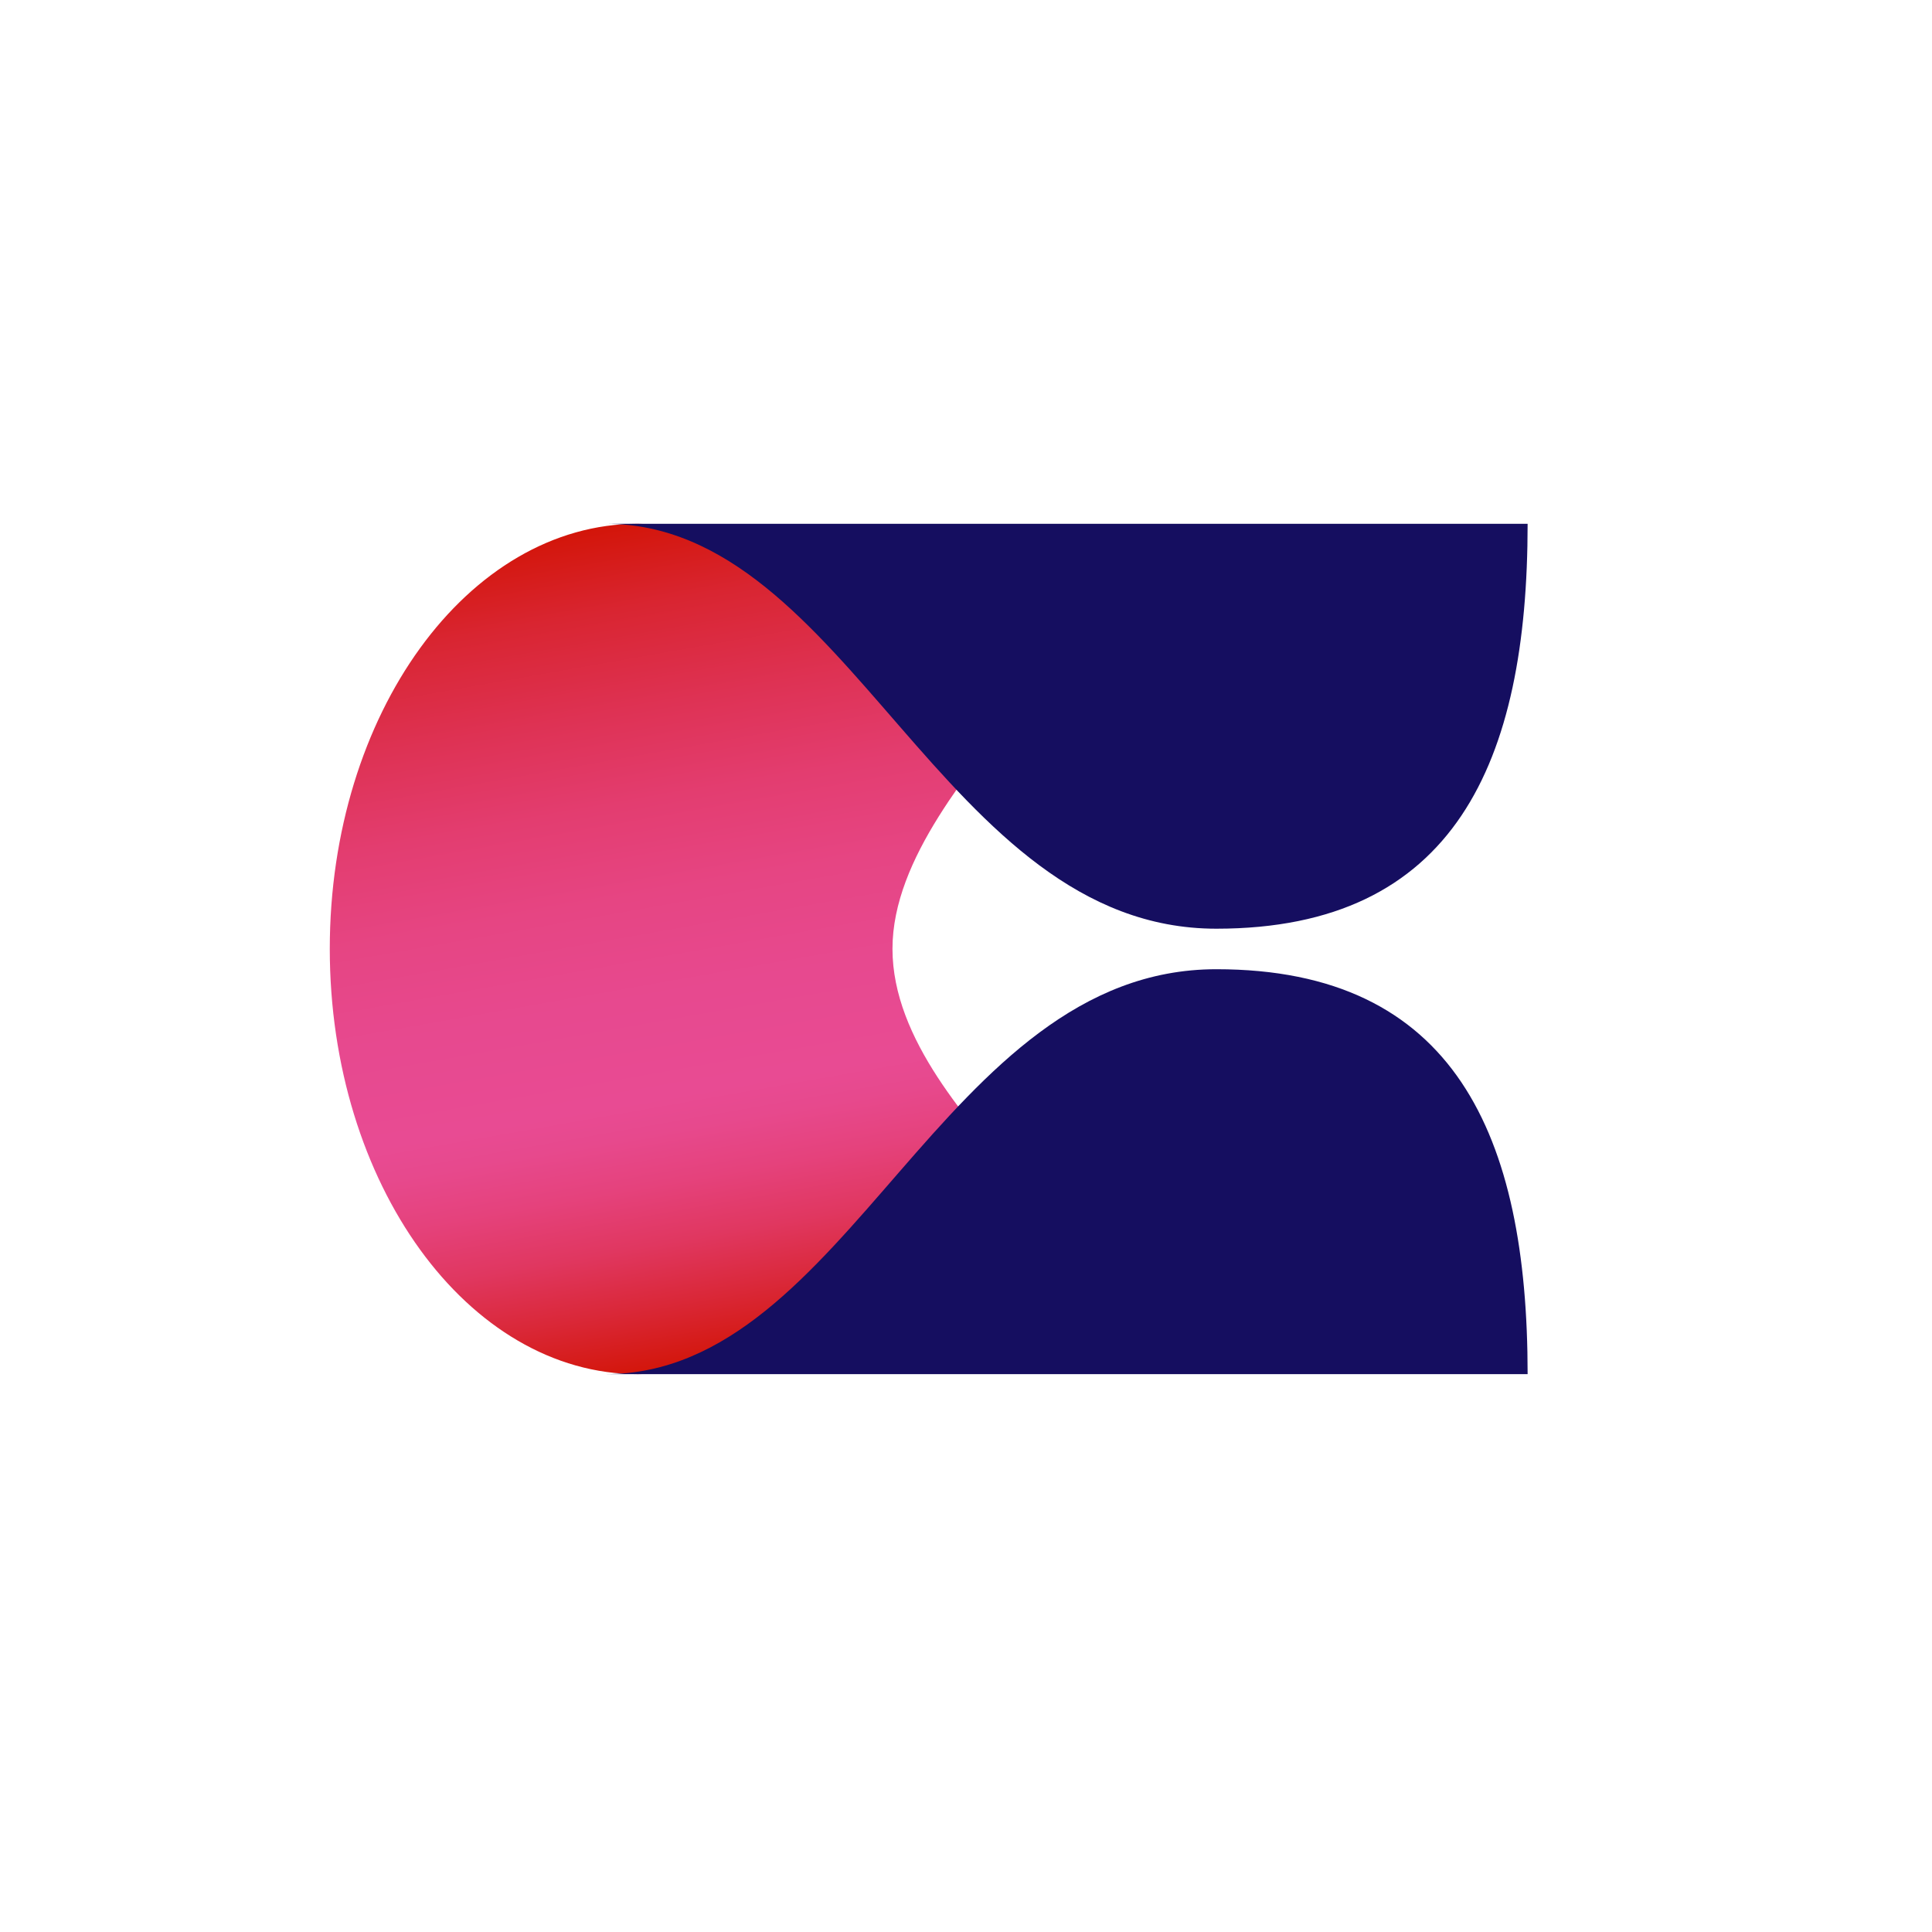
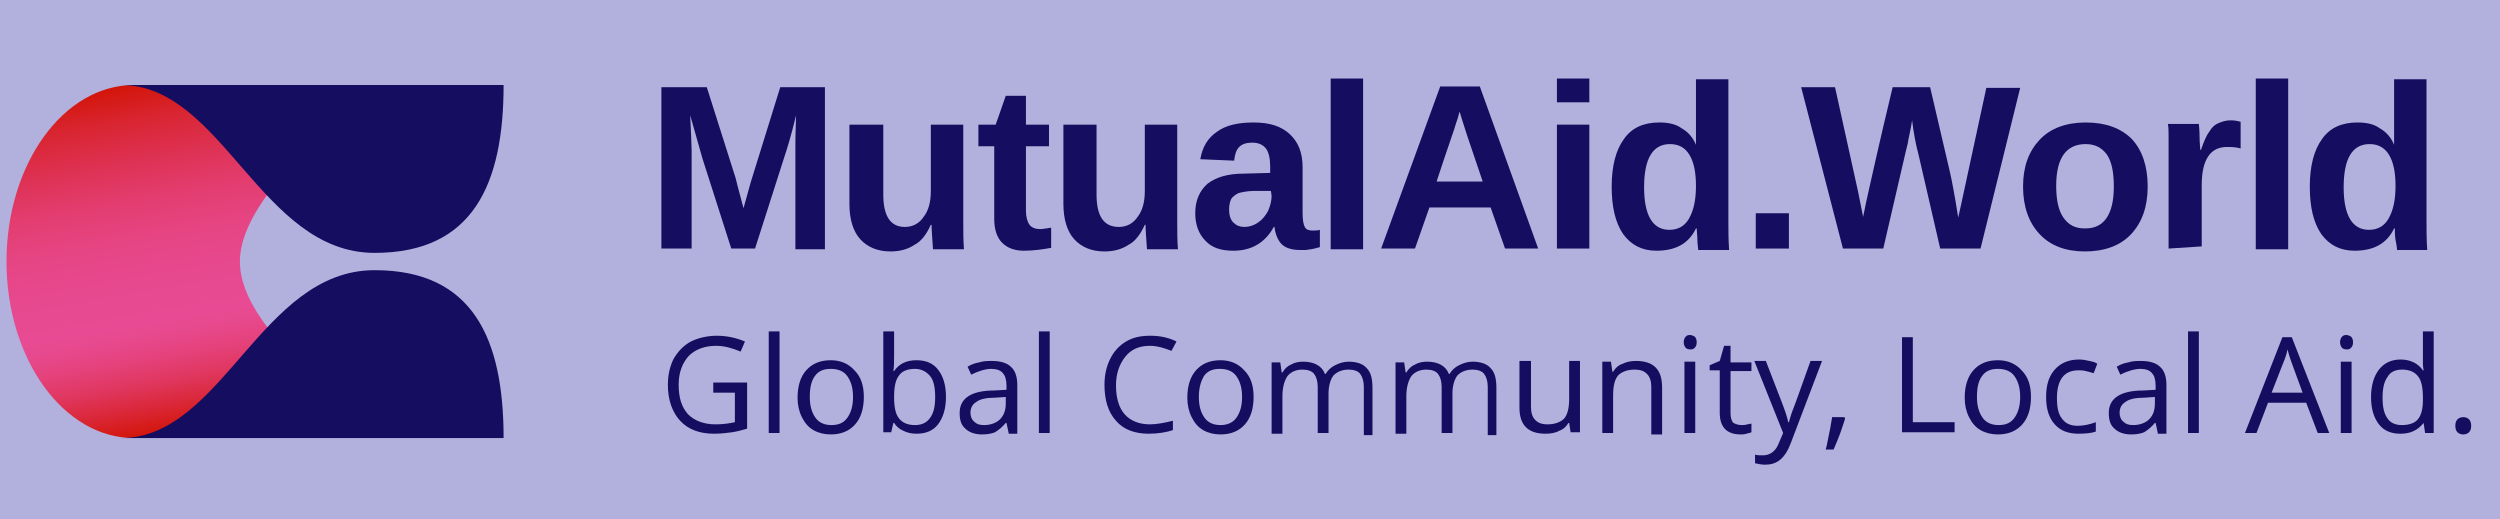
- <svg xmlns="http://www.w3.org/2000/svg" viewBox="0 0 72 72">
-   <defs>
-     <style>.cls-1{fill:url(#linear-gradient);}.cls-2{fill:#150e60;}</style>
-     <linearGradient id="linear-gradient" x1="307.91" y1="172.05" x2="338.82" y2="166.6" gradientTransform="translate(195.85 -288.52) rotate(90)" gradientUnits="userSpaceOnUse">
-       <stop offset="0" stop-color="#d31509" />
-       <stop offset="0.1" stop-color="#d92531" />
-       <stop offset="0.22" stop-color="#de3254" />
-       <stop offset="0.33" stop-color="#e33d70" />
-       <stop offset="0.44" stop-color="#e64583" />
-       <stop offset="0.56" stop-color="#e7498f" />
-       <stop offset="0.68" stop-color="#e84b93" />
-       <stop offset="0.72" stop-color="#e7498d" />
-       <stop offset="0.78" stop-color="#e5427c" />
-       <stop offset="0.85" stop-color="#e03760" />
-       <stop offset="0.92" stop-color="#da2839" />
-       <stop offset="1" stop-color="#d31509" />
+ <svg xmlns="http://www.w3.org/2000/svg" version="1.1" id="Layer_1" x="0px" y="0px" viewBox="0 0 347 72" style="enable-background:new 0 0 347 72;" xml:space="preserve">
+   <style type="text/css">
+ 	.st0{fill:#B2B1DD;}
+ 	.st1{fill:#150E60;}
+ 	.st2{fill:url(#SVGID_1_);}
+ </style>
+   <rect y="-0.3" class="st0" width="347" height="72.5" />
+   <g>
+     <path class="st1" d="M99.2,53.1h4.5v6.4c-0.7,0.2-1.4,0.4-2.1,0.5c-0.7,0.1-1.6,0.2-2.5,0.2c-2,0-3.6-0.6-4.7-1.8   c-1.1-1.2-1.7-2.9-1.7-5c0-1.4,0.3-2.6,0.8-3.6c0.6-1,1.3-1.8,2.4-2.4c1-0.5,2.3-0.8,3.6-0.8c1.4,0,2.7,0.3,3.9,0.8l-0.6,1.4   c-1.2-0.5-2.3-0.8-3.4-0.8c-1.6,0-2.9,0.5-3.8,1.4c-0.9,1-1.4,2.3-1.4,4c0,1.8,0.4,3.1,1.3,4.1c0.9,0.9,2.2,1.4,3.8,1.4   c0.9,0,1.8-0.1,2.7-0.3v-4.1h-3V53.1z M108.2,60.1h-1.5V46h1.5V60.1z M119.9,55.1c0,1.6-0.4,2.9-1.2,3.8c-0.8,0.9-1.9,1.4-3.4,1.4   c-0.9,0-1.7-0.2-2.4-0.6c-0.7-0.4-1.2-1-1.6-1.8c-0.4-0.8-0.6-1.7-0.6-2.7c0-1.6,0.4-2.9,1.2-3.8c0.8-0.9,1.9-1.4,3.4-1.4   c1.4,0,2.5,0.5,3.3,1.4C119.5,52.3,119.9,53.5,119.9,55.1z M112.4,55.1c0,1.3,0.3,2.2,0.8,2.9c0.5,0.7,1.3,1,2.2,1   c1,0,1.7-0.3,2.2-1c0.5-0.7,0.8-1.6,0.8-2.9c0-1.3-0.3-2.2-0.8-2.9c-0.5-0.7-1.3-1-2.3-1c-1,0-1.7,0.3-2.2,1   C112.6,52.9,112.4,53.8,112.4,55.1z M127.2,50c1.3,0,2.3,0.4,3,1.3c0.7,0.9,1.1,2.1,1.1,3.8c0,1.6-0.4,2.9-1.1,3.8   c-0.7,0.9-1.7,1.3-3,1.3c-0.6,0-1.2-0.1-1.8-0.4c-0.5-0.2-1-0.6-1.3-1.1H124l-0.3,1.3h-1.1V46h1.5v3.4c0,0.8,0,1.5-0.1,2.1h0.1   C124.8,50.5,125.8,50,127.2,50z M127,51.2c-1,0-1.8,0.3-2.2,0.9c-0.5,0.6-0.7,1.6-0.7,3c0,1.4,0.2,2.4,0.7,3   c0.5,0.6,1.2,0.9,2.2,0.9c0.9,0,1.6-0.3,2.1-1c0.5-0.7,0.7-1.6,0.7-2.9c0-1.3-0.2-2.3-0.7-2.9C128.6,51.6,127.9,51.2,127,51.2z    M140,60.1l-0.3-1.4h-0.1c-0.5,0.6-1,1-1.5,1.3c-0.5,0.2-1.1,0.3-1.8,0.3c-1,0-1.8-0.3-2.3-0.8c-0.6-0.5-0.8-1.2-0.8-2.2   c0-2,1.6-3.1,4.8-3.1l1.7-0.1v-0.6c0-0.8-0.2-1.4-0.5-1.7c-0.3-0.4-0.9-0.6-1.6-0.6c-0.8,0-1.8,0.3-2.8,0.8l-0.5-1.1   c0.5-0.3,1-0.5,1.6-0.6c0.6-0.2,1.2-0.2,1.8-0.2c1.2,0,2.1,0.3,2.6,0.8c0.6,0.5,0.9,1.4,0.9,2.5v6.8H140z M136.6,59   c0.9,0,1.7-0.3,2.2-0.8c0.5-0.5,0.8-1.2,0.8-2.2v-0.9l-1.5,0.1c-1.2,0-2.1,0.2-2.6,0.6c-0.5,0.3-0.8,0.8-0.8,1.5   c0,0.5,0.2,1,0.5,1.2C135.6,58.9,136,59,136.6,59z M145.7,60.1h-1.5V46h1.5V60.1z M159.6,48c-1.5,0-2.6,0.5-3.4,1.5   c-0.8,1-1.3,2.3-1.3,4c0,1.7,0.4,3.1,1.2,4c0.8,0.9,2,1.4,3.5,1.4c0.9,0,2-0.2,3.2-0.5v1.3c-0.9,0.3-2,0.5-3.4,0.5   c-1.9,0-3.5-0.6-4.5-1.8c-1.1-1.2-1.6-2.9-1.6-5c0-1.4,0.3-2.6,0.8-3.6c0.5-1,1.2-1.8,2.2-2.4c1-0.6,2.1-0.8,3.4-0.8   c1.4,0,2.6,0.3,3.6,0.8l-0.7,1.3C161.6,48.3,160.6,48,159.6,48z M174,55.1c0,1.6-0.4,2.9-1.2,3.8c-0.8,0.9-1.9,1.4-3.4,1.4   c-0.9,0-1.7-0.2-2.4-0.6c-0.7-0.4-1.2-1-1.6-1.8c-0.4-0.8-0.6-1.7-0.6-2.7c0-1.6,0.4-2.9,1.2-3.8c0.8-0.9,1.9-1.4,3.4-1.4   c1.4,0,2.5,0.5,3.3,1.4C173.6,52.3,174,53.5,174,55.1z M166.4,55.1c0,1.3,0.3,2.2,0.8,2.9c0.5,0.7,1.3,1,2.2,1s1.7-0.3,2.2-1   c0.5-0.7,0.8-1.6,0.8-2.9c0-1.3-0.3-2.2-0.8-2.9c-0.5-0.7-1.3-1-2.3-1c-1,0-1.7,0.3-2.2,1C166.7,52.9,166.4,53.8,166.4,55.1z    M189.3,60.1v-6.4c0-0.8-0.2-1.4-0.5-1.8c-0.3-0.4-0.9-0.6-1.6-0.6c-0.9,0-1.6,0.3-2.1,0.8c-0.4,0.5-0.7,1.4-0.7,2.5v5.5h-1.5v-6.4   c0-0.8-0.2-1.4-0.5-1.8c-0.3-0.4-0.9-0.6-1.6-0.6c-0.9,0-1.6,0.3-2.1,0.9c-0.4,0.6-0.7,1.5-0.7,2.8v5.2h-1.5v-9.9h1.2l0.2,1.4h0.1   c0.3-0.5,0.7-0.9,1.2-1.1c0.5-0.3,1.1-0.4,1.7-0.4c1.5,0,2.6,0.6,3,1.7h0.1c0.3-0.5,0.7-0.9,1.3-1.2c0.6-0.3,1.2-0.5,1.9-0.5   c1.1,0,2,0.3,2.5,0.9c0.6,0.6,0.8,1.5,0.8,2.8v6.5H189.3z M206.5,60.1v-6.4c0-0.8-0.2-1.4-0.5-1.8c-0.3-0.4-0.9-0.6-1.6-0.6   c-0.9,0-1.6,0.3-2.1,0.8c-0.4,0.5-0.7,1.4-0.7,2.5v5.5h-1.5v-6.4c0-0.8-0.2-1.4-0.5-1.8c-0.3-0.4-0.9-0.6-1.6-0.6   c-0.9,0-1.6,0.3-2.1,0.9c-0.4,0.6-0.7,1.5-0.7,2.8v5.2h-1.5v-9.9h1.2l0.2,1.4h0.1c0.3-0.5,0.7-0.9,1.2-1.1c0.5-0.3,1.1-0.4,1.7-0.4   c1.5,0,2.6,0.6,3,1.7h0.1c0.3-0.5,0.7-0.9,1.3-1.2c0.6-0.3,1.2-0.5,1.9-0.5c1.1,0,2,0.3,2.5,0.9c0.6,0.6,0.8,1.5,0.8,2.8v6.5H206.5   z M212.5,50.1v6.4c0,0.8,0.2,1.4,0.6,1.8c0.4,0.4,0.9,0.6,1.7,0.6c1,0,1.8-0.3,2.3-0.8c0.5-0.6,0.7-1.5,0.7-2.8v-5.2h1.5v9.9H218   l-0.2-1.3h-0.1c-0.3,0.5-0.7,0.9-1.3,1.1c-0.5,0.3-1.2,0.4-1.9,0.4c-1.2,0-2.1-0.3-2.7-0.9c-0.6-0.6-0.9-1.5-0.9-2.7v-6.5H212.5z    M229.2,60.1v-6.4c0-0.8-0.2-1.4-0.6-1.8c-0.4-0.4-0.9-0.6-1.7-0.6c-1,0-1.8,0.3-2.3,0.8c-0.5,0.6-0.7,1.5-0.7,2.8v5.2h-1.5v-9.9   h1.2l0.2,1.4h0.1c0.3-0.5,0.7-0.9,1.3-1.1c0.6-0.3,1.2-0.4,1.9-0.4c1.2,0,2.1,0.3,2.7,0.9c0.6,0.6,0.9,1.5,0.9,2.8v6.5H229.2z    M235.3,60.1h-1.5v-9.9h1.5V60.1z M233.7,47.5c0-0.3,0.1-0.6,0.3-0.8c0.2-0.2,0.4-0.2,0.6-0.2c0.2,0,0.4,0.1,0.6,0.2   c0.2,0.2,0.3,0.4,0.3,0.8s-0.1,0.6-0.3,0.8c-0.2,0.2-0.4,0.2-0.6,0.2c-0.3,0-0.5-0.1-0.6-0.2C233.8,48.1,233.7,47.8,233.7,47.5z    M241.7,59c0.3,0,0.5,0,0.8-0.1c0.2,0,0.4-0.1,0.6-0.1V60c-0.2,0.1-0.4,0.1-0.7,0.2c-0.3,0.1-0.6,0.1-0.8,0.1c-1.9,0-2.9-1-2.9-3   v-5.9h-1.4v-0.7l1.4-0.6l0.6-2.1h0.9v2.3h2.9v1.2h-2.9v5.8c0,0.6,0.1,1.1,0.4,1.4C240.8,58.8,241.2,59,241.7,59z M243.5,50.1h1.6   l2.2,5.7c0.5,1.3,0.8,2.2,0.9,2.8h0.1c0.1-0.3,0.2-0.8,0.5-1.6c0.3-0.7,1.1-3,2.5-6.9h1.6l-4.3,11.3c-0.4,1.1-0.9,1.9-1.5,2.4   c-0.6,0.5-1.3,0.7-2.1,0.7c-0.5,0-0.9-0.1-1.4-0.2v-1.2c0.3,0.1,0.7,0.1,1.1,0.1c1,0,1.8-0.6,2.2-1.7l0.6-1.4L243.5,50.1z    M256,57.9l0.1,0.2c-0.2,0.6-0.4,1.3-0.7,2.1c-0.3,0.8-0.6,1.5-0.9,2.2h-1.1c0.2-0.6,0.3-1.4,0.5-2.3c0.2-0.9,0.3-1.7,0.4-2.2H256z    M264,60.1V46.8h1.5v11.8h5.8v1.4H264z M281.9,55.1c0,1.6-0.4,2.9-1.2,3.8c-0.8,0.9-1.9,1.4-3.4,1.4c-0.9,0-1.7-0.2-2.4-0.6   c-0.7-0.4-1.2-1-1.6-1.8c-0.4-0.8-0.6-1.7-0.6-2.7c0-1.6,0.4-2.9,1.2-3.8c0.8-0.9,1.9-1.4,3.4-1.4c1.4,0,2.5,0.5,3.3,1.4   C281.5,52.3,281.9,53.5,281.9,55.1z M274.4,55.1c0,1.3,0.3,2.2,0.8,2.9c0.5,0.7,1.3,1,2.2,1c1,0,1.7-0.3,2.2-1   c0.5-0.7,0.8-1.6,0.8-2.9c0-1.3-0.3-2.2-0.8-2.9c-0.5-0.7-1.3-1-2.3-1c-1,0-1.7,0.3-2.2,1S274.4,53.8,274.4,55.1z M288.5,60.2   c-1.4,0-2.5-0.4-3.3-1.3c-0.8-0.9-1.2-2.1-1.2-3.8c0-1.7,0.4-2.9,1.2-3.8c0.8-0.9,1.9-1.4,3.4-1.4c0.5,0,1,0.1,1.4,0.2   c0.5,0.1,0.9,0.2,1.1,0.4l-0.5,1.3c-0.3-0.1-0.7-0.2-1.1-0.3c-0.4-0.1-0.7-0.1-1-0.1c-2,0-3,1.3-3,3.9c0,1.2,0.2,2.2,0.7,2.8   c0.5,0.7,1.2,1,2.2,1c0.8,0,1.7-0.2,2.5-0.5v1.3C290.4,60.1,289.5,60.2,288.5,60.2z M299.5,60.1l-0.3-1.4h-0.1   c-0.5,0.6-1,1-1.5,1.3c-0.5,0.2-1.1,0.3-1.8,0.3c-1,0-1.8-0.3-2.3-0.8c-0.6-0.5-0.8-1.2-0.8-2.2c0-2,1.6-3.1,4.8-3.1l1.7-0.1v-0.6   c0-0.8-0.2-1.4-0.5-1.7c-0.3-0.4-0.9-0.6-1.6-0.6c-0.8,0-1.8,0.3-2.8,0.8l-0.5-1.1c0.5-0.3,1-0.5,1.6-0.6c0.6-0.2,1.2-0.2,1.8-0.2   c1.2,0,2.1,0.3,2.6,0.8c0.6,0.5,0.9,1.4,0.9,2.5v6.8H299.5z M296.1,59c0.9,0,1.7-0.3,2.2-0.8c0.5-0.5,0.8-1.2,0.8-2.2v-0.9   l-1.5,0.1c-1.2,0-2.1,0.2-2.6,0.6c-0.5,0.3-0.8,0.8-0.8,1.5c0,0.5,0.2,1,0.5,1.2C295.1,58.9,295.5,59,296.1,59z M305.2,60.1h-1.5   V46h1.5V60.1z M321.7,60.1l-1.6-4.2h-5.3l-1.6,4.2h-1.6l5.2-13.3h1.3l5.2,13.3H321.7z M319.6,54.5l-1.5-4.1   c-0.2-0.5-0.4-1.2-0.6-1.9c-0.1,0.6-0.3,1.2-0.6,1.9l-1.6,4.1H319.6z M326.4,60.1h-1.5v-9.9h1.5V60.1z M324.8,47.5   c0-0.3,0.1-0.6,0.3-0.8c0.2-0.2,0.4-0.2,0.6-0.2c0.2,0,0.4,0.1,0.6,0.2c0.2,0.2,0.3,0.4,0.3,0.8s-0.1,0.6-0.3,0.8   c-0.2,0.2-0.4,0.2-0.6,0.2c-0.3,0-0.5-0.1-0.6-0.2C324.9,48.1,324.8,47.8,324.8,47.5z M336.4,58.7L336.4,58.7   c-0.8,1-1.8,1.5-3.2,1.5c-1.3,0-2.3-0.4-3-1.3c-0.7-0.9-1.1-2.1-1.1-3.8c0-1.6,0.4-2.9,1.1-3.8c0.7-0.9,1.7-1.4,3-1.4   c1.3,0,2.4,0.5,3.1,1.5h0.1l-0.1-0.7l0-0.7v-4h1.5v14.1h-1.2L336.4,58.7z M333.4,59c1,0,1.8-0.3,2.2-0.8c0.5-0.6,0.7-1.5,0.7-2.7   v-0.3c0-1.4-0.2-2.4-0.7-3c-0.5-0.6-1.2-0.9-2.2-0.9c-0.9,0-1.6,0.3-2,1c-0.5,0.7-0.7,1.6-0.7,2.9c0,1.3,0.2,2.2,0.7,2.9   C331.8,58.7,332.5,59,333.4,59z M340.8,59.1c0-0.4,0.1-0.7,0.3-0.9c0.2-0.2,0.5-0.3,0.8-0.3c0.3,0,0.6,0.1,0.8,0.3   c0.2,0.2,0.3,0.5,0.3,0.9c0,0.4-0.1,0.7-0.3,0.9c-0.2,0.2-0.5,0.3-0.8,0.3c-0.3,0-0.6-0.1-0.8-0.3   C340.9,59.8,340.8,59.5,340.8,59.1z" />
+     <path class="st1" d="M110.4,34.5V20.9c0-0.3,0-0.6,0-0.9c0-0.3,0-1.6,0.1-4c-0.7,2.9-1.3,4.8-1.7,6l-4,12.5h-3.3l-4-12.5l-1.7-6   c0.1,2.5,0.2,4.1,0.2,4.9v13.6h-4.2V12.1h6.3l4,12.6l0.3,1.2l0.8,3l1-3.6l4.1-13.2h6.2v22.5H110.4z" />
+     <path class="st1" d="M122.6,17.3V27c0,3,1,4.5,3,4.5c1.1,0,2-0.5,2.6-1.4c0.7-0.9,1-2.1,1-3.6v-9.2h4.5v13.4c0,1.5,0,2.7,0.1,3.9   h-4.3c-0.1-1.5-0.2-2.7-0.2-3.4h-0.1c-0.6,1.3-1.3,2.3-2.3,2.8c-0.9,0.6-2,0.9-3.3,0.9c-1.8,0-3.2-0.6-4.2-1.7   c-1-1.1-1.5-2.8-1.5-4.9V17.3H122.6z" />
+     <path class="st1" d="M142.1,34.8c-1.3,0-2.3-0.4-3-1.1c-0.7-0.7-1.1-1.8-1.1-3.3V20.3h-2.2v-3h2.4l1.4-4h2.8v4h3.2v3h-3.2v9   c0,0.8,0.2,1.5,0.5,1.9c0.3,0.4,0.8,0.6,1.5,0.6c0.3,0,0.8-0.1,1.5-0.2v2.8C144.8,34.6,143.5,34.8,142.1,34.8z" />
+     <path class="st1" d="M152.2,17.3V27c0,3,1,4.5,3.1,4.5c1.1,0,2-0.5,2.6-1.4c0.7-0.9,1-2.1,1-3.6v-9.2h4.5v13.4c0,1.5,0,2.7,0.1,3.9   h-4.3c-0.1-1.5-0.2-2.7-0.2-3.4h-0.1c-0.6,1.3-1.3,2.3-2.3,2.8c-0.9,0.6-2,0.9-3.3,0.9c-1.8,0-3.2-0.6-4.2-1.7   c-1-1.1-1.5-2.8-1.5-4.9V17.3H152.2z" />
+     <path class="st1" d="M171.2,34.8c-1.7,0-3-0.4-3.9-1.4c-0.9-0.9-1.4-2.2-1.4-3.8c0-1.8,0.6-3.1,1.7-4.1c1.2-0.9,2.8-1.4,5-1.4   l3.7-0.1v-0.9c0-1.1-0.2-2-0.6-2.5c-0.4-0.5-1-0.8-1.9-0.8c-0.8,0-1.4,0.2-1.8,0.6c-0.4,0.4-0.6,1-0.7,1.9l-4.7-0.2   c0.3-1.7,1-2.9,2.3-3.8c1.2-0.9,2.9-1.3,5.1-1.3c2.2,0,3.8,0.5,5,1.6c1.2,1.1,1.8,2.6,1.8,4.6v6.3c0,1,0.1,1.6,0.3,2   c0.2,0.4,0.6,0.5,1.1,0.5c0.3,0,0.7,0,1-0.1v2.4c-0.3,0.1-0.5,0.1-0.7,0.2c-0.2,0-0.4,0.1-0.6,0.1s-0.4,0.1-0.7,0.1   c-0.2,0-0.5,0-0.8,0c-1.1,0-2-0.3-2.5-0.8c-0.5-0.5-0.9-1.4-1-2.4h-0.1C175.6,33.7,173.7,34.8,171.2,34.8z M176.4,26.5l-2.3,0   c-1,0-1.8,0.2-2.2,0.3c-0.4,0.2-0.8,0.5-1,0.8c-0.2,0.4-0.3,0.9-0.3,1.5c0,0.8,0.2,1.4,0.6,1.8c0.4,0.4,0.9,0.6,1.5,0.6   c0.7,0,1.3-0.2,1.9-0.6c0.6-0.4,1-0.9,1.4-1.6c0.3-0.7,0.5-1.4,0.5-2.1L176.4,26.5L176.4,26.5z" />
+     <path class="st1" d="M184.7,34.5V10.9h4.5v23.7H184.7z" />
+     <path class="st1" d="M208.9,34.5l-2-5.7h-8.5l-2,5.7h-4.7l8.2-22.5h5.5l8.1,22.5H208.9z M202.6,15.5l-0.1,0.3   c-0.1,0.4-0.2,0.8-0.4,1.3c-0.1,0.5-1.1,3.2-2.7,8.1h6.4l-2.2-6.5l-0.7-2.2L202.6,15.5z" />
+     <path class="st1" d="M216.1,14.2v-3.3h4.5v3.3H216.1z M216.1,34.5V17.3h4.5v17.2H216.1z" />
+     <path class="st1" d="M235.7,34.5c0-0.2-0.1-0.6-0.1-1.2s-0.1-1.2-0.1-1.6h-0.1c-1,2.1-2.8,3.1-5.5,3.1c-2,0-3.5-0.8-4.6-2.3   c-1.1-1.6-1.6-3.8-1.6-6.6c0-2.9,0.6-5.1,1.7-6.6c1.1-1.6,2.8-2.3,4.9-2.3c1.2,0,2.3,0.2,3.1,0.8c0.9,0.5,1.6,1.3,2,2.3h0l0-2.8   v-6.3h4.5v19.9c0,1.1,0,2.3,0.1,3.8H235.7z M235.4,25.8c0-1.9-0.3-3.3-0.9-4.3c-0.6-1-1.5-1.5-2.7-1.5c-1.2,0-2.1,0.5-2.7,1.5   c-0.6,1-0.9,2.5-0.9,4.5c0,3.9,1.2,5.9,3.5,5.9c1.2,0,2.1-0.5,2.7-1.5C235.1,29.2,235.4,27.7,235.4,25.8z" />
+     <path class="st1" d="M243.7,34.5v-4.9h4.6v4.9H243.7z" />
+     <path class="st1" d="M274.9,34.5h-5.6l-3-13c-0.4-1.5-0.7-3.1-0.9-4.8c-0.2,1.4-0.5,2.4-0.6,3.2c-0.2,0.7-1.3,5.6-3.4,14.6h-5.6   L250,12.1h4.7l3.2,14.5l0.7,3.5c0.3-1.5,0.6-2.9,0.9-4.2c0.3-1.3,1.3-5.9,3.2-13.8h5.2l2.8,12c0.2,0.9,0.6,2.9,1.1,6.1l0.4-1.8   l0.8-3.7l2.7-12.5h4.7L274.9,34.5z" />
+     <path class="st1" d="M298.1,25.9c0,2.8-0.8,5-2.3,6.6c-1.5,1.6-3.7,2.4-6.4,2.4c-2.7,0-4.8-0.8-6.3-2.4c-1.5-1.6-2.3-3.8-2.3-6.6   s0.8-4.9,2.3-6.5c1.5-1.6,3.7-2.4,6.4-2.4c2.8,0,4.9,0.8,6.4,2.3C297.3,20.8,298.1,23,298.1,25.9z M293.4,25.9c0-2-0.3-3.5-1-4.5   c-0.7-0.9-1.6-1.4-2.9-1.4c-2.7,0-4.1,1.9-4.1,5.8c0,1.9,0.3,3.4,1,4.4c0.7,1,1.6,1.5,2.9,1.5C292,31.8,293.4,29.8,293.4,25.9z" />
+     <path class="st1" d="M301,34.5V21.3c0-0.9,0-1.7,0-2.4c0-0.6,0-1.2-0.1-1.7h4.3c0,0.2,0.1,0.8,0.1,1.7c0,1,0.1,1.6,0.1,1.9h0.1   c0.4-1.2,0.8-2.1,1.2-2.6c0.3-0.5,0.7-0.9,1.2-1.1c0.5-0.2,1-0.4,1.7-0.4c0.6,0,1,0.1,1.4,0.2v3.7c-0.7-0.2-1.4-0.2-1.9-0.2   c-1.1,0-2,0.4-2.6,1.3c-0.6,0.9-0.9,2.2-0.9,4v8.5L301,34.5L301,34.5z" />
+     <path class="st1" d="M313.1,34.5V10.9h4.5v23.7H313.1z" />
+     <path class="st1" d="M332.7,34.5c0-0.2-0.1-0.6-0.2-1.2c-0.1-0.6-0.1-1.2-0.1-1.6h-0.1c-1,2.1-2.8,3.1-5.5,3.1   c-2,0-3.5-0.8-4.6-2.3c-1.1-1.6-1.6-3.8-1.6-6.6c0-2.9,0.6-5.1,1.7-6.6c1.1-1.6,2.8-2.3,4.9-2.3c1.2,0,2.3,0.2,3.1,0.8   c0.9,0.5,1.6,1.3,2,2.3h0l0-2.8v-6.3h4.5v19.9c0,1.1,0,2.3,0.1,3.8H332.7z M332.5,25.8c0-1.9-0.3-3.3-0.9-4.3   c-0.6-1-1.5-1.5-2.7-1.5c-1.2,0-2.1,0.5-2.7,1.5c-0.6,1-0.9,2.5-0.9,4.5c0,3.9,1.2,5.9,3.5,5.9c1.2,0,2.1-0.5,2.7-1.5   C332.2,29.2,332.5,27.7,332.5,25.8z" />
+   </g>
+   <g>
+     <linearGradient id="SVGID_1_" gradientUnits="userSpaceOnUse" x1="301.867" y1="-78.895" x2="349.666" y2="-70.468" gradientTransform="matrix(6.123234e-17 1 1 -6.123234e-17 97.5826 -290.2526)">
+       <stop offset="0" style="stop-color:#D31509" />
+       <stop offset="0.1" style="stop-color:#D92531" />
+       <stop offset="0.22" style="stop-color:#DE3254" />
+       <stop offset="0.33" style="stop-color:#E33D70" />
+       <stop offset="0.44" style="stop-color:#E64583" />
+       <stop offset="0.56" style="stop-color:#E7498F" />
+       <stop offset="0.68" style="stop-color:#E84B93" />
+       <stop offset="0.72" style="stop-color:#E7498D" />
+       <stop offset="0.78" style="stop-color:#E5427C" />
+       <stop offset="0.85" style="stop-color:#E03760" />
+       <stop offset="0.92" style="stop-color:#DA2839" />
+       <stop offset="1" style="stop-color:#D31509" />
    </linearGradient>
-   </defs>
-   <path class="cls-1" d="M23.77,51.21c-6.34,0-11.48-7.1-11.48-15.85s5.14-15.84,11.48-15.84c2.37,0,9,2.71,11.49,2.71,10,0-2,6.32-2,13.13s11.61,12.2,2.89,12.2C33.14,47.56,26.55,51.21,23.77,51.21Z" />
-   <path class="cls-2" d="M56.93,51.21c0-8.89-2.72-15.09-11.6-15.09-10.22,0-13.68,15.09-22.76,15.09Z" />
-   <path class="cls-2" d="M56.93,19.52c0,8.89-2.72,15.09-11.6,15.09-10.22,0-13.68-15.09-22.76-15.09Z" />
+     <path class="st2" d="M18.6,60.8c-9.8,0-17.7-11-17.7-24.5s7.9-24.5,17.7-24.5c3.7,0,13.9,4.2,17.8,4.2c15.5,0-3.1,9.8-3.1,20.3   s17.9,18.9,4.5,18.9C33.1,55.2,22.9,60.8,18.6,60.8z" />
+     <path class="st1" d="M69.9,60.8c0-13.7-4.2-23.3-17.9-23.3c-15.8,0-21.1,23.3-35.2,23.3H69.9z" />
+     <path class="st1" d="M69.9,11.8c0,13.7-4.2,23.3-17.9,23.3c-15.8,0-21.1-23.3-35.2-23.3H69.9z" />
+   </g>
</svg>
